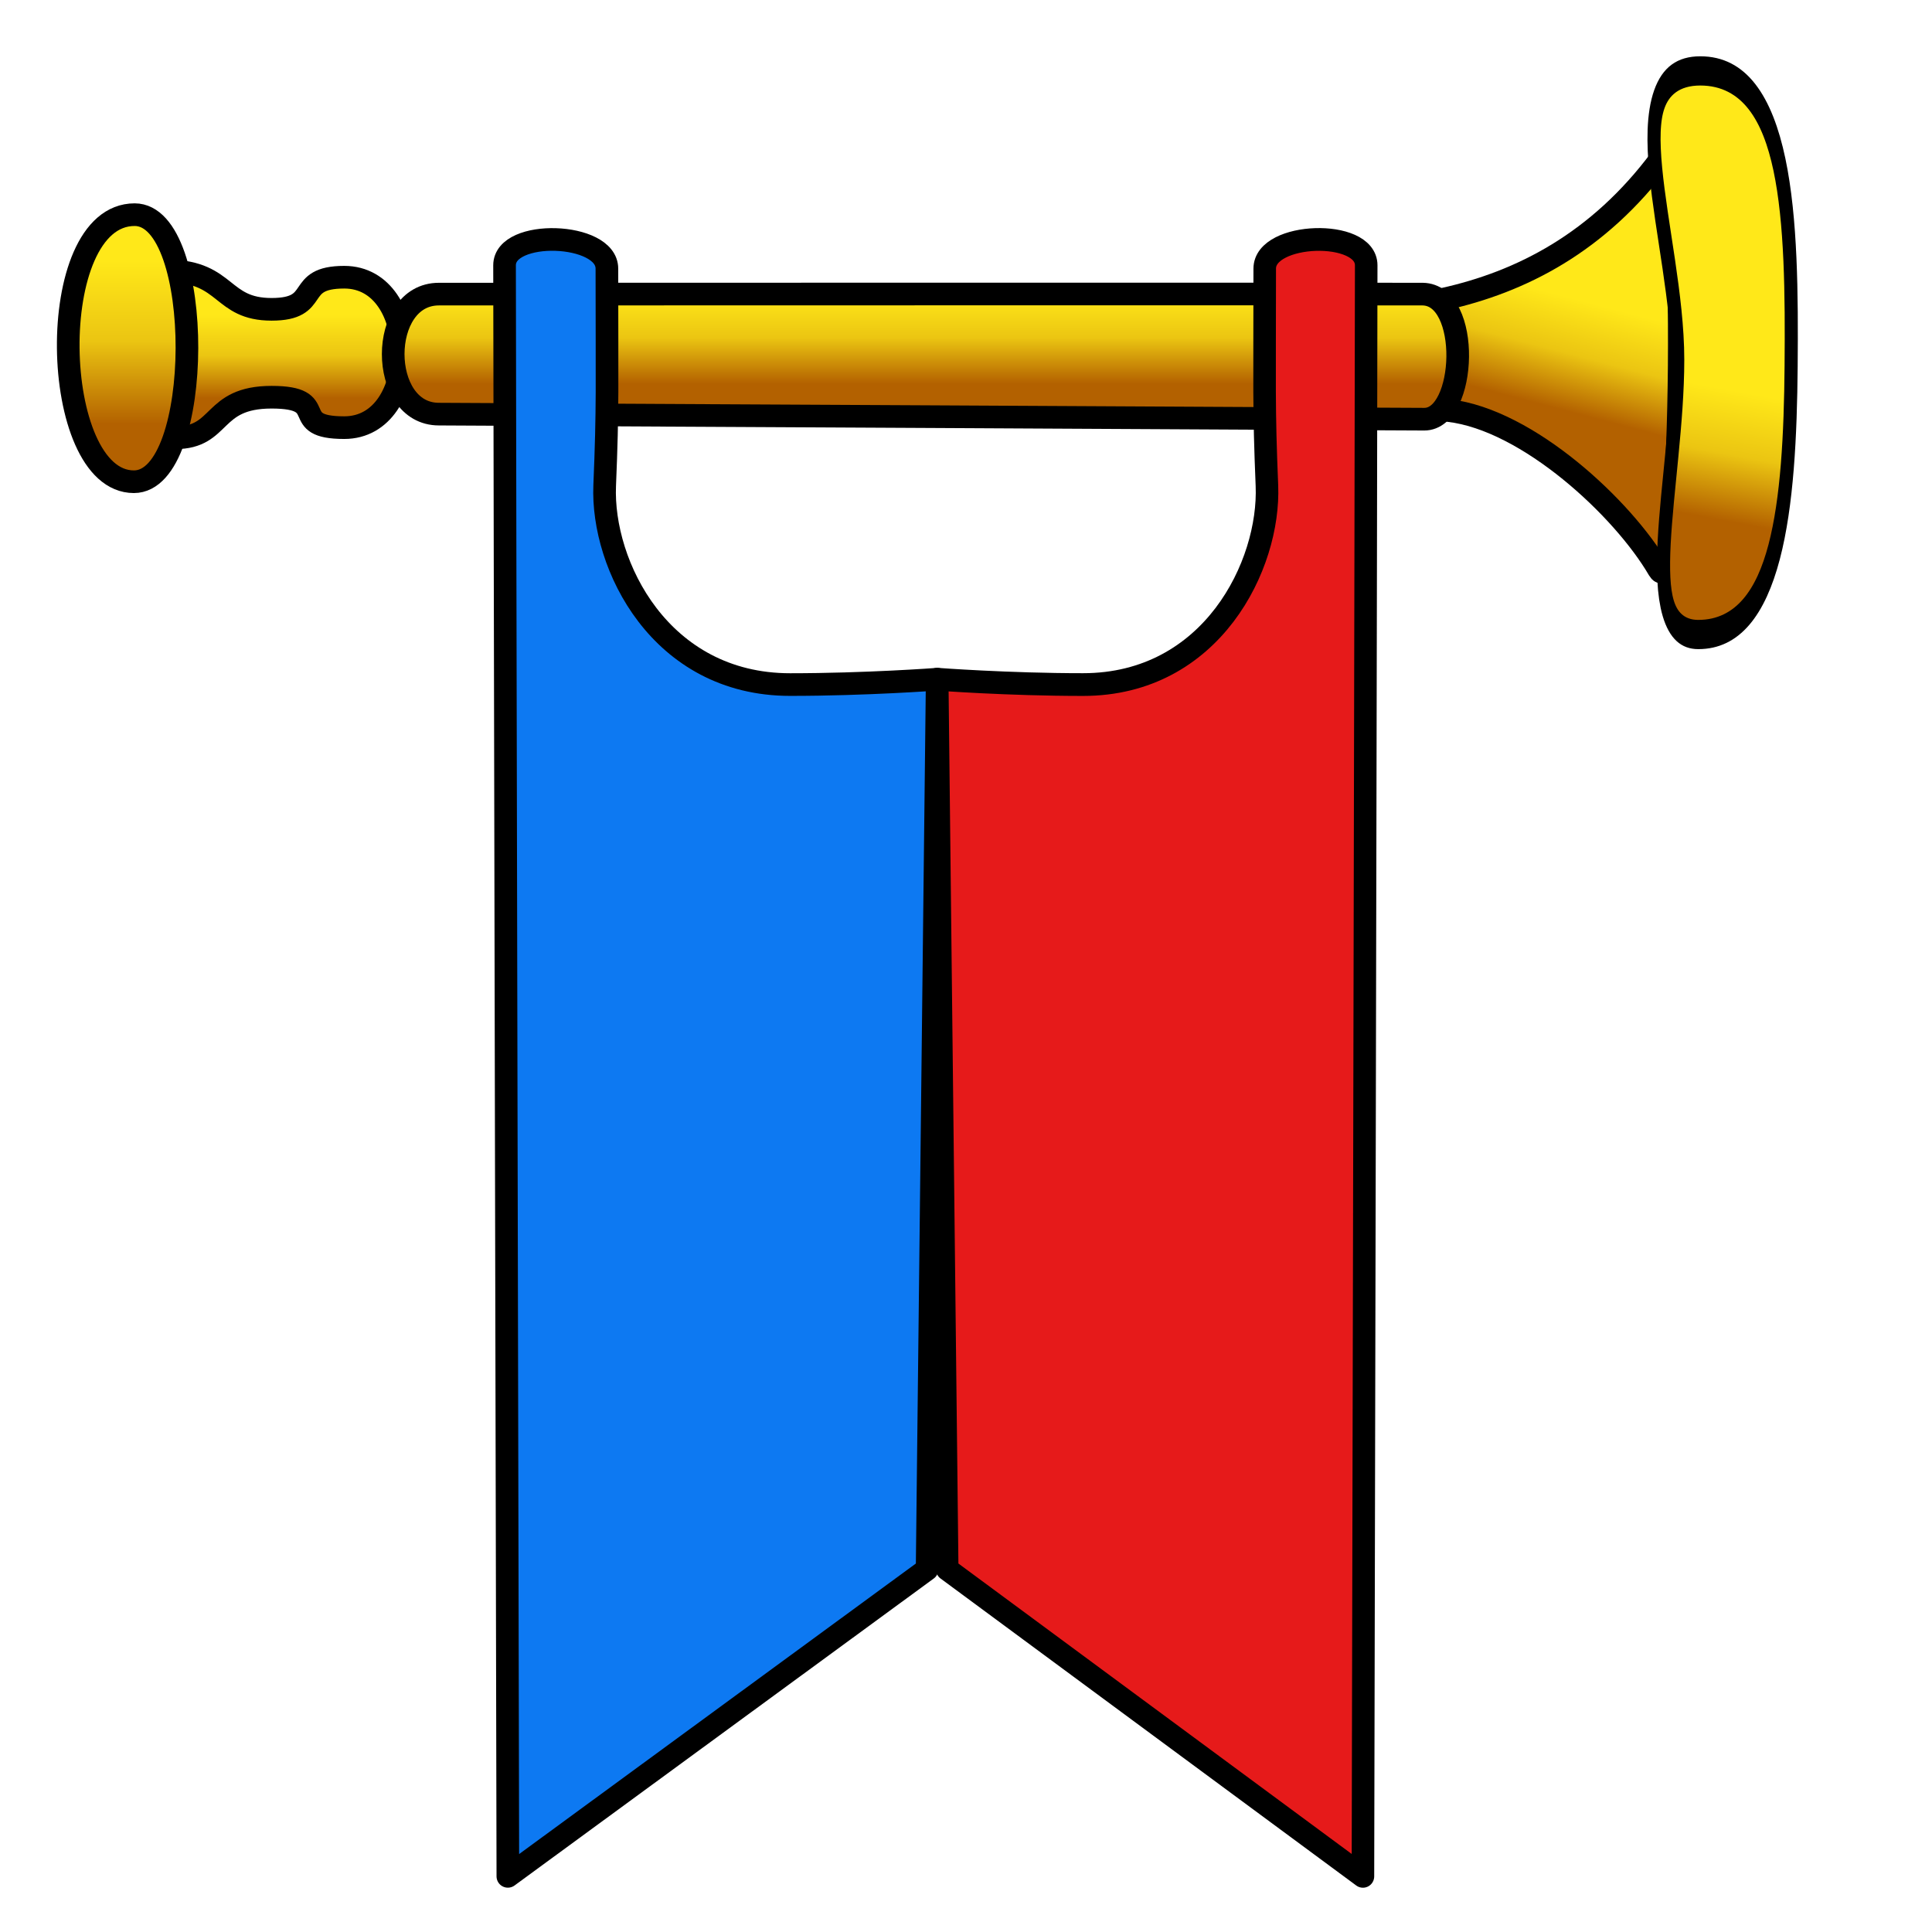
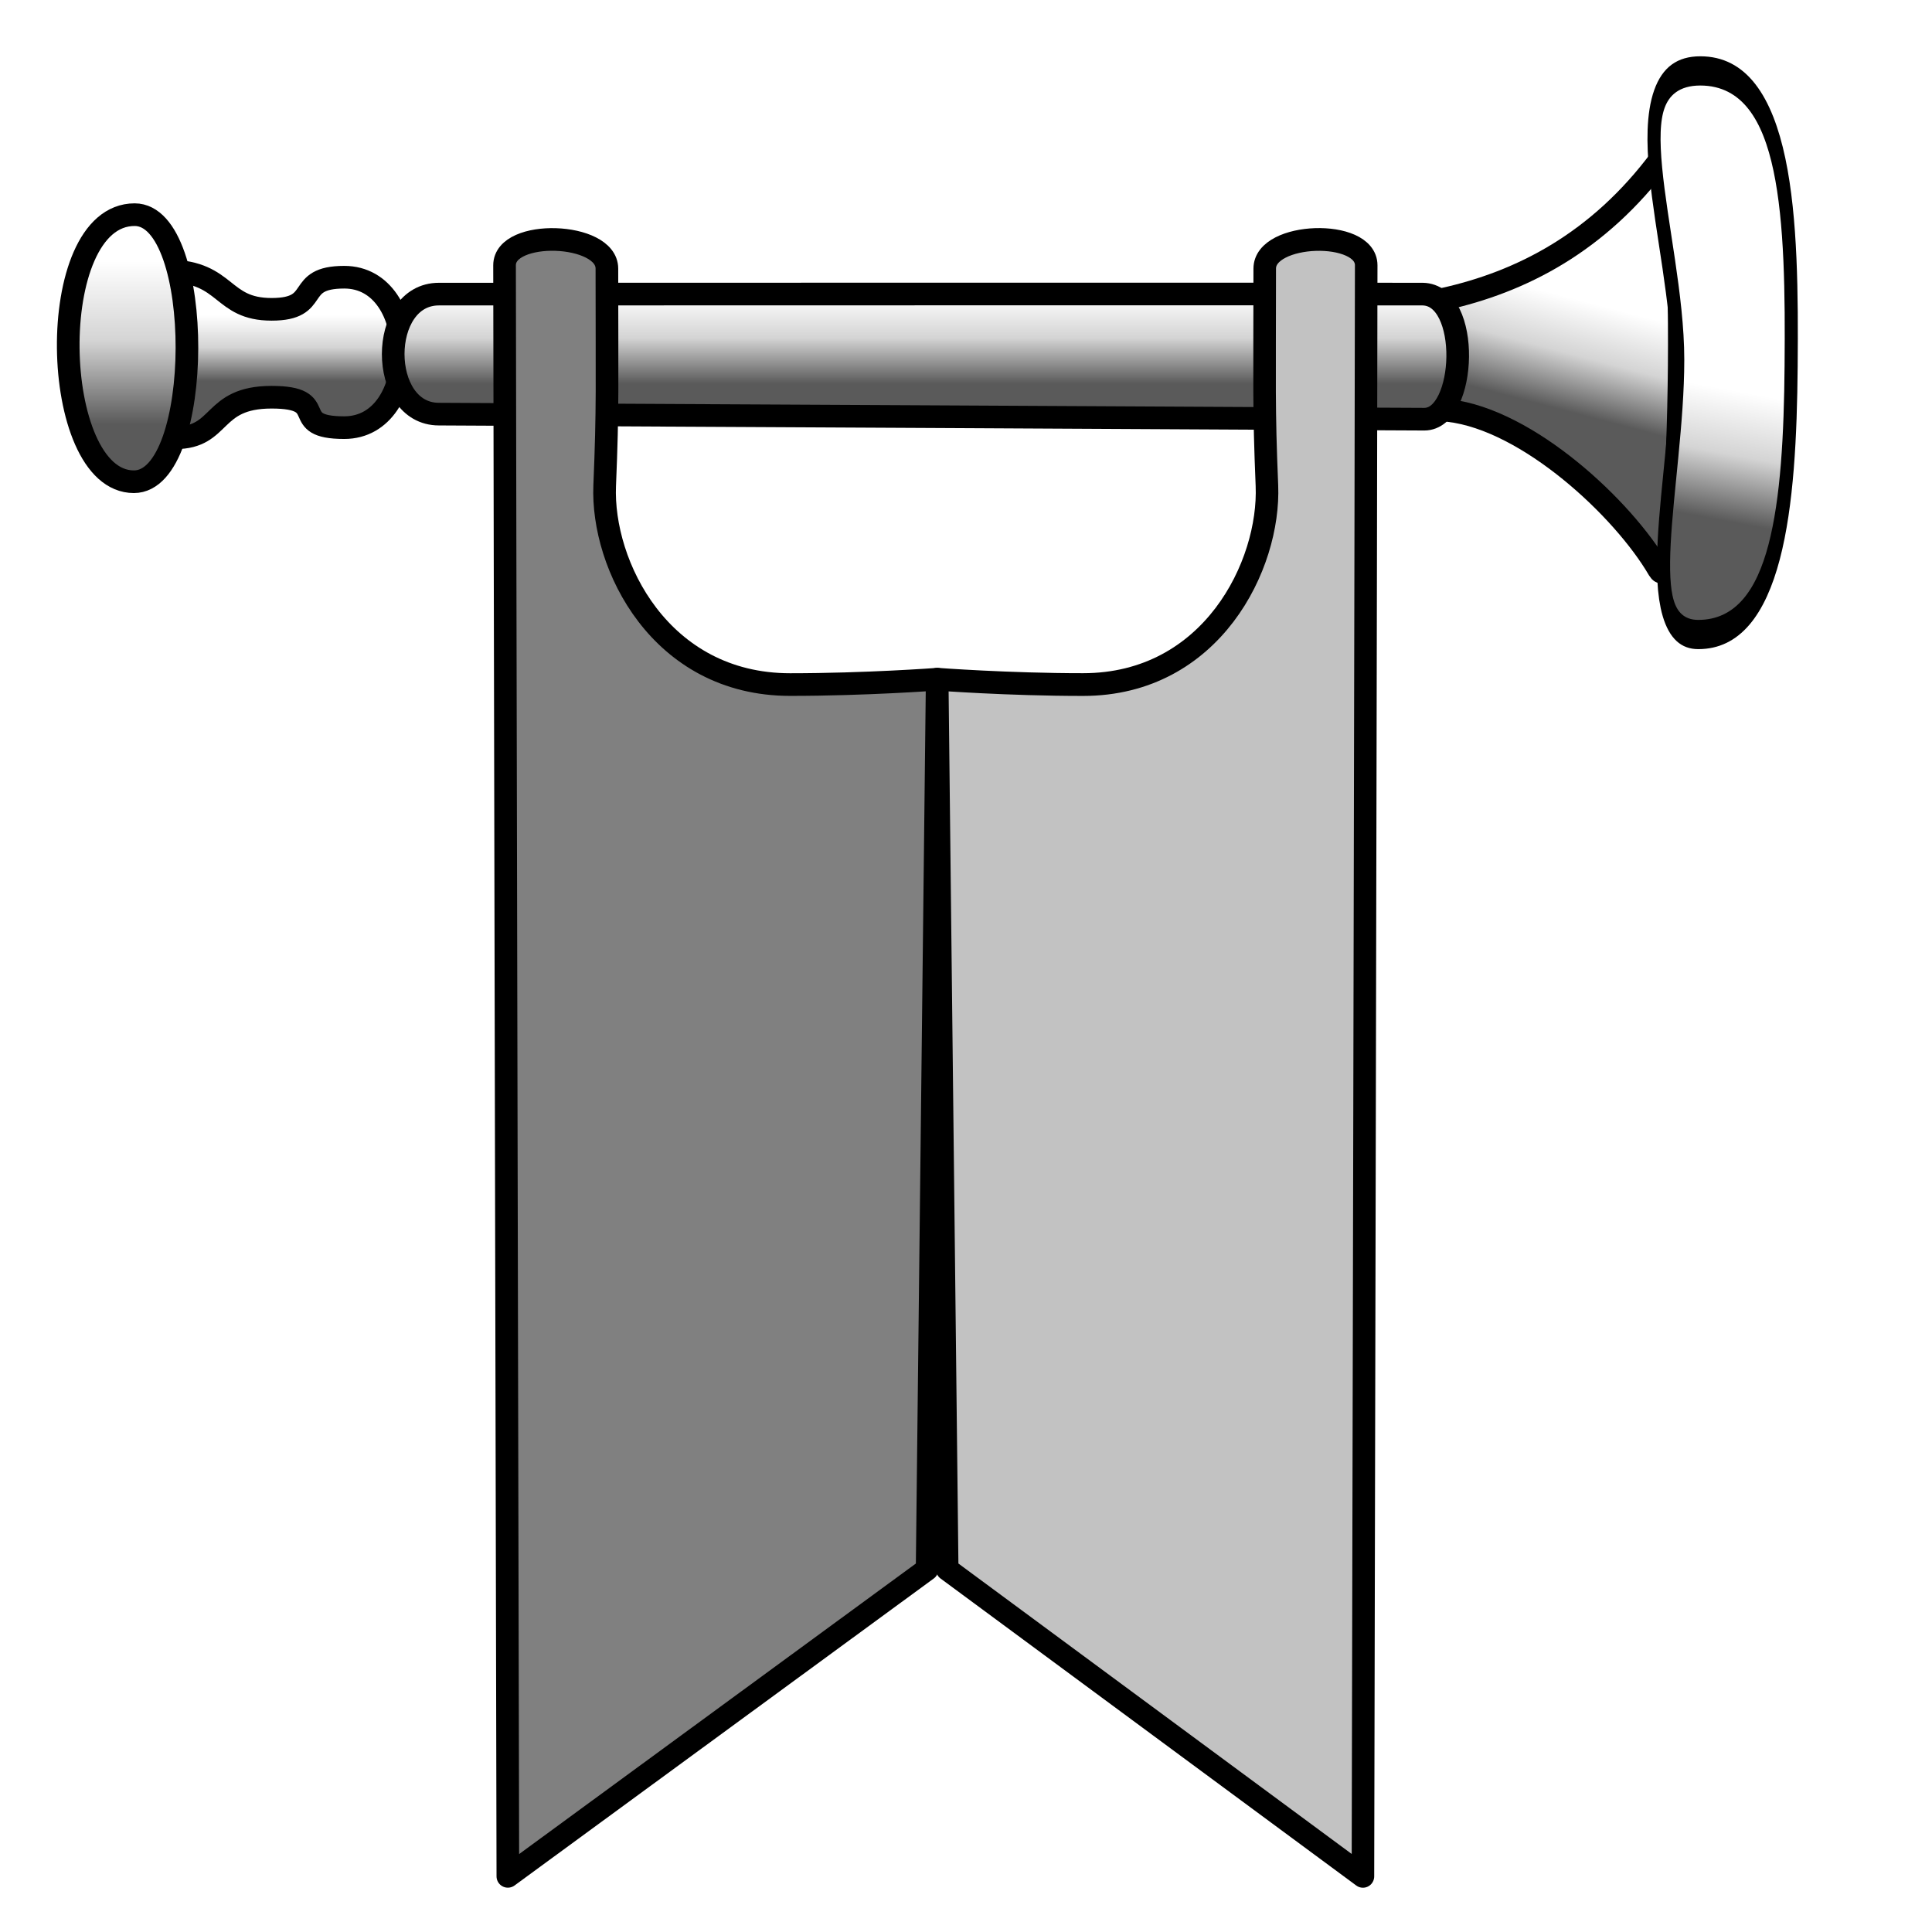
<svg xmlns="http://www.w3.org/2000/svg" width="100%" height="100%" viewBox="0 0 1024 1024" version="1.1" xml:space="preserve" style="fill-rule:evenodd;clip-rule:evenodd;stroke-linecap:round;stroke-linejoin:round;stroke-miterlimit:1.5;">
  <g id="Layer1">
    <path d="M765.073,158.563C806.165,149.484 847.155,128.635 880.32,84.025C894.895,64.42 891.991,323.928 879.174,301.905C860.243,269.378 809.796,222.493 767.94,217.62C748.364,215.34 745.829,162.814 765.073,158.563Z" style="fill:url(#_Linear1);stroke:black;stroke-width:12px;" />
    <g transform="matrix(0.448192,0,0,1,550.208,-4.58695)">
      <path d="M756.427,195.258C756.427,131.901 678.181,42.169 783.094,42.169C888.008,42.169 891.967,122.416 890.517,198.681C889.129,271.709 874.924,340.894 780.668,340.894C705.667,340.894 756.427,258.615 756.427,195.258Z" style="fill:url(#_Linear2);stroke:black;stroke-width:15.49px;" />
    </g>
    <path d="M89.806,143.569C120.641,144.238 117.057,163.948 143.934,163.948C170.81,163.948 155.565,146.926 182.457,146.926C223.425,146.926 223.425,226.66 182.457,226.66C151.997,226.66 176.186,210.534 143.934,210.534C111.682,210.534 118.017,232.035 92.868,232.035C67.719,232.035 58.972,142.9 89.806,143.569Z" style="fill:url(#_Linear3);stroke:black;stroke-width:12px;" />
    <path d="M70.967,255.328C26.136,255.328 22.873,113.778 71.367,113.778C108.586,113.778 108.186,255.328 70.967,255.328Z" style="fill:url(#_Linear4);stroke:black;stroke-width:12px;" />
    <path d="M232.627,219.493C200.329,219.493 200.329,155.885 232.627,155.885C252.356,155.885 744.659,155.743 754.033,155.885C779.924,156.274 777.386,222.151 754.929,222.18C740.764,222.199 247.883,219.493 232.627,219.493Z" style="fill:url(#_Linear5);stroke:black;stroke-width:12px;" />
-     <path d="M267.424,140.612C267.424,121.224 321.667,122.974 321.667,142.362C321.667,205.378 322.243,215.392 320.494,257.387C318.744,299.382 349.874,362.834 418.787,362.834C459.032,362.834 496.737,360.001 496.737,360.001L491.396,831.775L269.174,994.505C269.174,994.505 267.424,191.386 267.424,140.612Z" style="fill:rgb(13,121,242);stroke:black;stroke-width:12px;" />
+     <path d="M267.424,140.612C267.424,121.224 321.667,122.974 321.667,142.362C321.667,205.378 322.243,215.392 320.494,257.387C318.744,299.382 349.874,362.834 418.787,362.834C459.032,362.834 496.737,360.001 496.737,360.001L491.396,831.775L269.174,994.505C269.174,994.505 267.424,191.386 267.424,140.612Z" style="fill:rgb(128,128,128);stroke:black;stroke-width:12px;" />
    <g transform="matrix(-0.991571,0,0,1,989.287,0)">
-       <path d="M267.424,140.612C267.424,121.224 321.667,122.974 321.667,142.362C321.667,205.378 322.243,215.392 320.494,257.387C318.744,299.382 349.874,362.834 418.787,362.834C459.032,362.834 496.737,360.001 496.737,360.001L491.396,831.775L269.174,994.505C269.174,994.505 267.424,191.386 267.424,140.612Z" style="fill:rgb(230,26,26);stroke:black;stroke-width:12.05px;" />
+       <path d="M267.424,140.612C267.424,121.224 321.667,122.974 321.667,142.362C321.667,205.378 322.243,215.392 320.494,257.387C318.744,299.382 349.874,362.834 418.787,362.834C459.032,362.834 496.737,360.001 496.737,360.001L491.396,831.775L269.174,994.505C269.174,994.505 267.424,191.386 267.424,140.612Z" style="fill:rgb(194,194,194);stroke:black;stroke-width:12.05px;" />
    </g>
  </g>
  <defs>
    <linearGradient id="_Linear1" x1="0" y1="0" x2="1" y2="0" gradientUnits="userSpaceOnUse" gradientTransform="matrix(-14.8928,56.7634,-90.4731,-23.7371,833.87,158.124)">
-       <stop offset="0" style="stop-color:rgb(255,232,25);stop-opacity:1" />
-       <stop offset="0.49" style="stop-color:rgb(235,197,18);stop-opacity:1" />
-       <stop offset="1" style="stop-color:rgb(179,97,0);stop-opacity:1" />
+       <stop offset="0" style="stop-color:white;stop-opacity:1" />
+       <stop offset="0.49" style="stop-color:rgb(212,212,212);stop-opacity:1" />
+       <stop offset="1" style="stop-color:rgb(90,90,90);stop-opacity:1" />
    </linearGradient>
    <linearGradient id="_Linear2" x1="0" y1="0" x2="1" y2="0" gradientUnits="userSpaceOnUse" gradientTransform="matrix(-28.1445,67.6574,-150.956,-12.6141,820.977,211.313)">
-       <stop offset="0" style="stop-color:rgb(255,232,25);stop-opacity:1" />
-       <stop offset="0.49" style="stop-color:rgb(235,197,18);stop-opacity:1" />
-       <stop offset="1" style="stop-color:rgb(179,97,0);stop-opacity:1" />
+       <stop offset="0" style="stop-color:white;stop-opacity:1" />
+       <stop offset="0.49" style="stop-color:rgb(212,212,212);stop-opacity:1" />
+       <stop offset="1" style="stop-color:rgb(90,90,90);stop-opacity:1" />
    </linearGradient>
-     <linearGradient id="_Linear3" x1="0" y1="0" x2="1" y2="0" gradientUnits="userSpaceOnUse" gradientTransform="matrix(2.69635e-15,44.0347,-27.2297,1.66734e-15,144.385,166.957)">
-       <stop offset="0" style="stop-color:rgb(255,232,25);stop-opacity:1" />
-       <stop offset="0.49" style="stop-color:rgb(235,197,18);stop-opacity:1" />
-       <stop offset="1" style="stop-color:rgb(179,97,0);stop-opacity:1" />
+     <linearGradient id="_Linear3" x1="0" y1="0" x2="1" y2="0" gradientUnits="userSpaceOnUse" gradientTransform="matrix(2.14244e-15,34.9887,-21.6359,1.32482e-15,144.385,166.957)">
+       <stop offset="0" style="stop-color:white;stop-opacity:1" />
+       <stop offset="0.49" style="stop-color:rgb(212,212,212);stop-opacity:1" />
+       <stop offset="1" style="stop-color:rgb(90,90,90);stop-opacity:1" />
    </linearGradient>
    <linearGradient id="_Linear4" x1="0" y1="0" x2="1" y2="0" gradientUnits="userSpaceOnUse" gradientTransform="matrix(5.30282e-15,86.6015,-86.6015,5.30282e-15,65.921,138.255)">
-       <stop offset="0" style="stop-color:rgb(255,232,25);stop-opacity:1" />
-       <stop offset="0.49" style="stop-color:rgb(235,197,18);stop-opacity:1" />
-       <stop offset="1" style="stop-color:rgb(179,97,0);stop-opacity:1" />
+       <stop offset="0" style="stop-color:white;stop-opacity:1" />
+       <stop offset="0.49" style="stop-color:rgb(212,212,212);stop-opacity:1" />
+       <stop offset="1" style="stop-color:rgb(90,90,90);stop-opacity:1" />
    </linearGradient>
    <linearGradient id="_Linear5" x1="0" y1="0" x2="1" y2="0" gradientUnits="userSpaceOnUse" gradientTransform="matrix(2.90744e-15,47.4821,-47.4821,2.90744e-15,511.248,155.885)">
-       <stop offset="0" style="stop-color:rgb(255,232,25);stop-opacity:1" />
-       <stop offset="0.49" style="stop-color:rgb(235,197,18);stop-opacity:1" />
-       <stop offset="1" style="stop-color:rgb(179,97,0);stop-opacity:1" />
+       <stop offset="0" style="stop-color:white;stop-opacity:1" />
+       <stop offset="0.49" style="stop-color:rgb(212,212,212);stop-opacity:1" />
+       <stop offset="1" style="stop-color:rgb(90,90,90);stop-opacity:1" />
    </linearGradient>
  </defs>
</svg>
